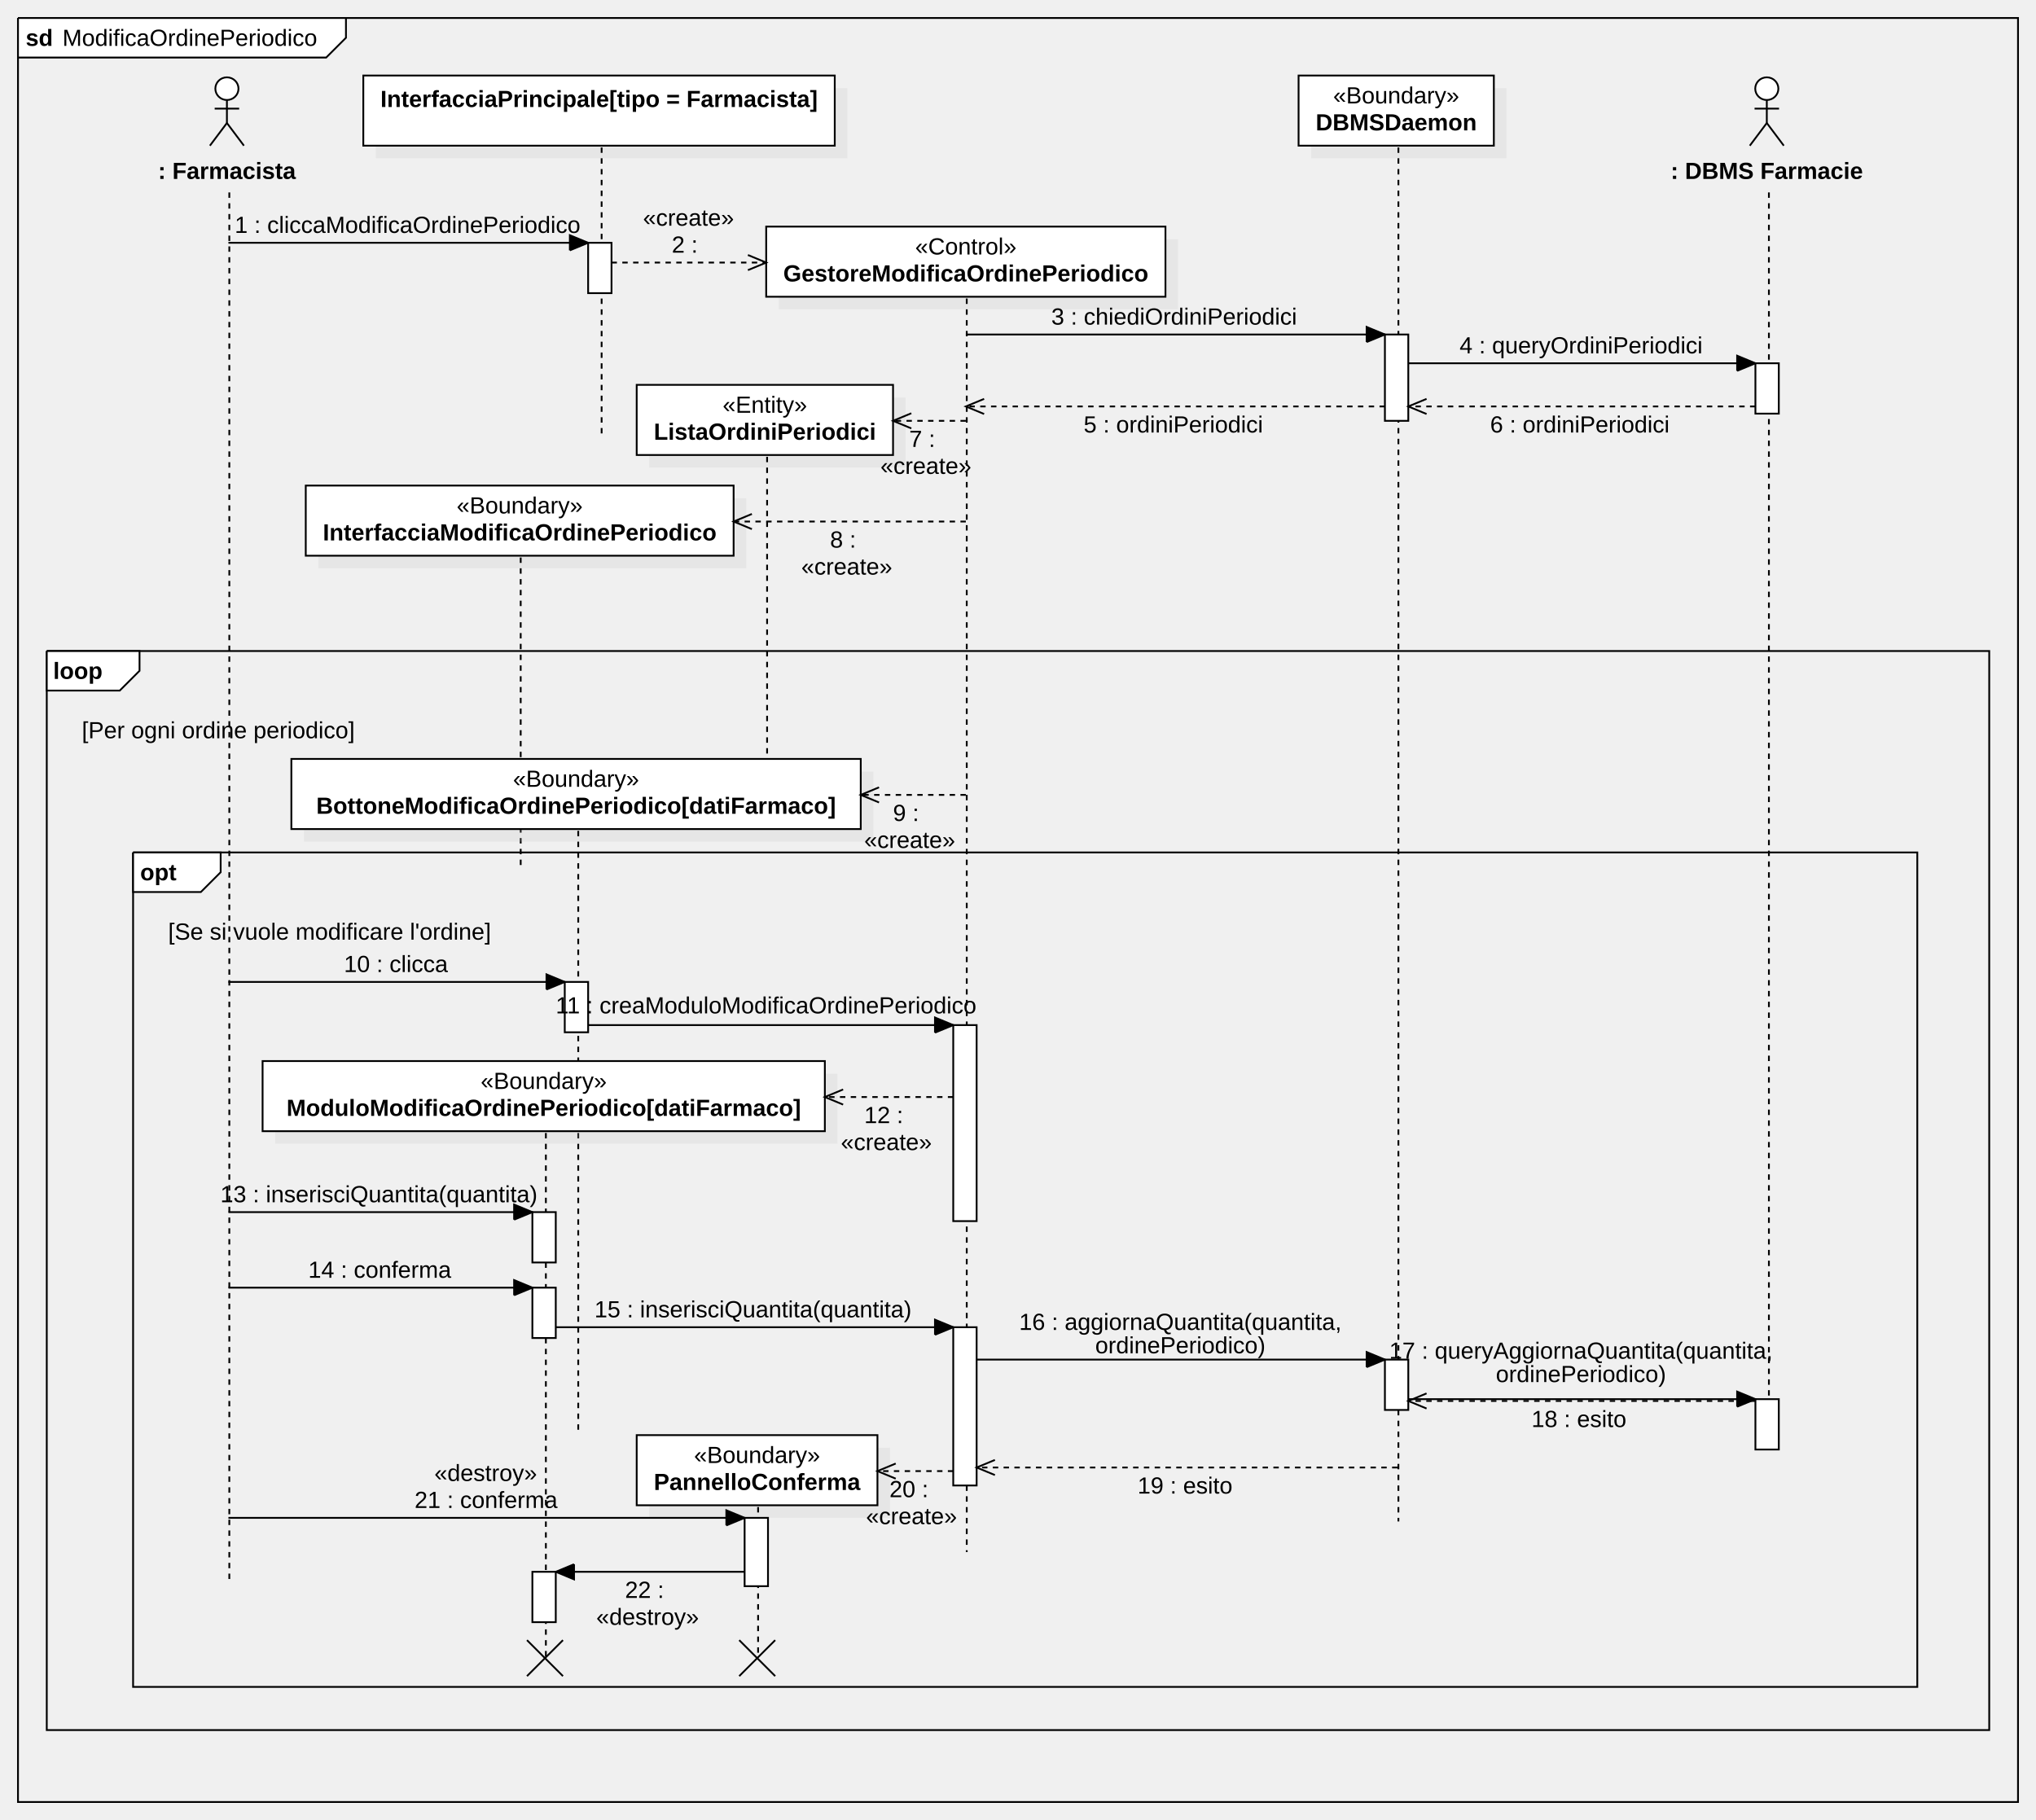
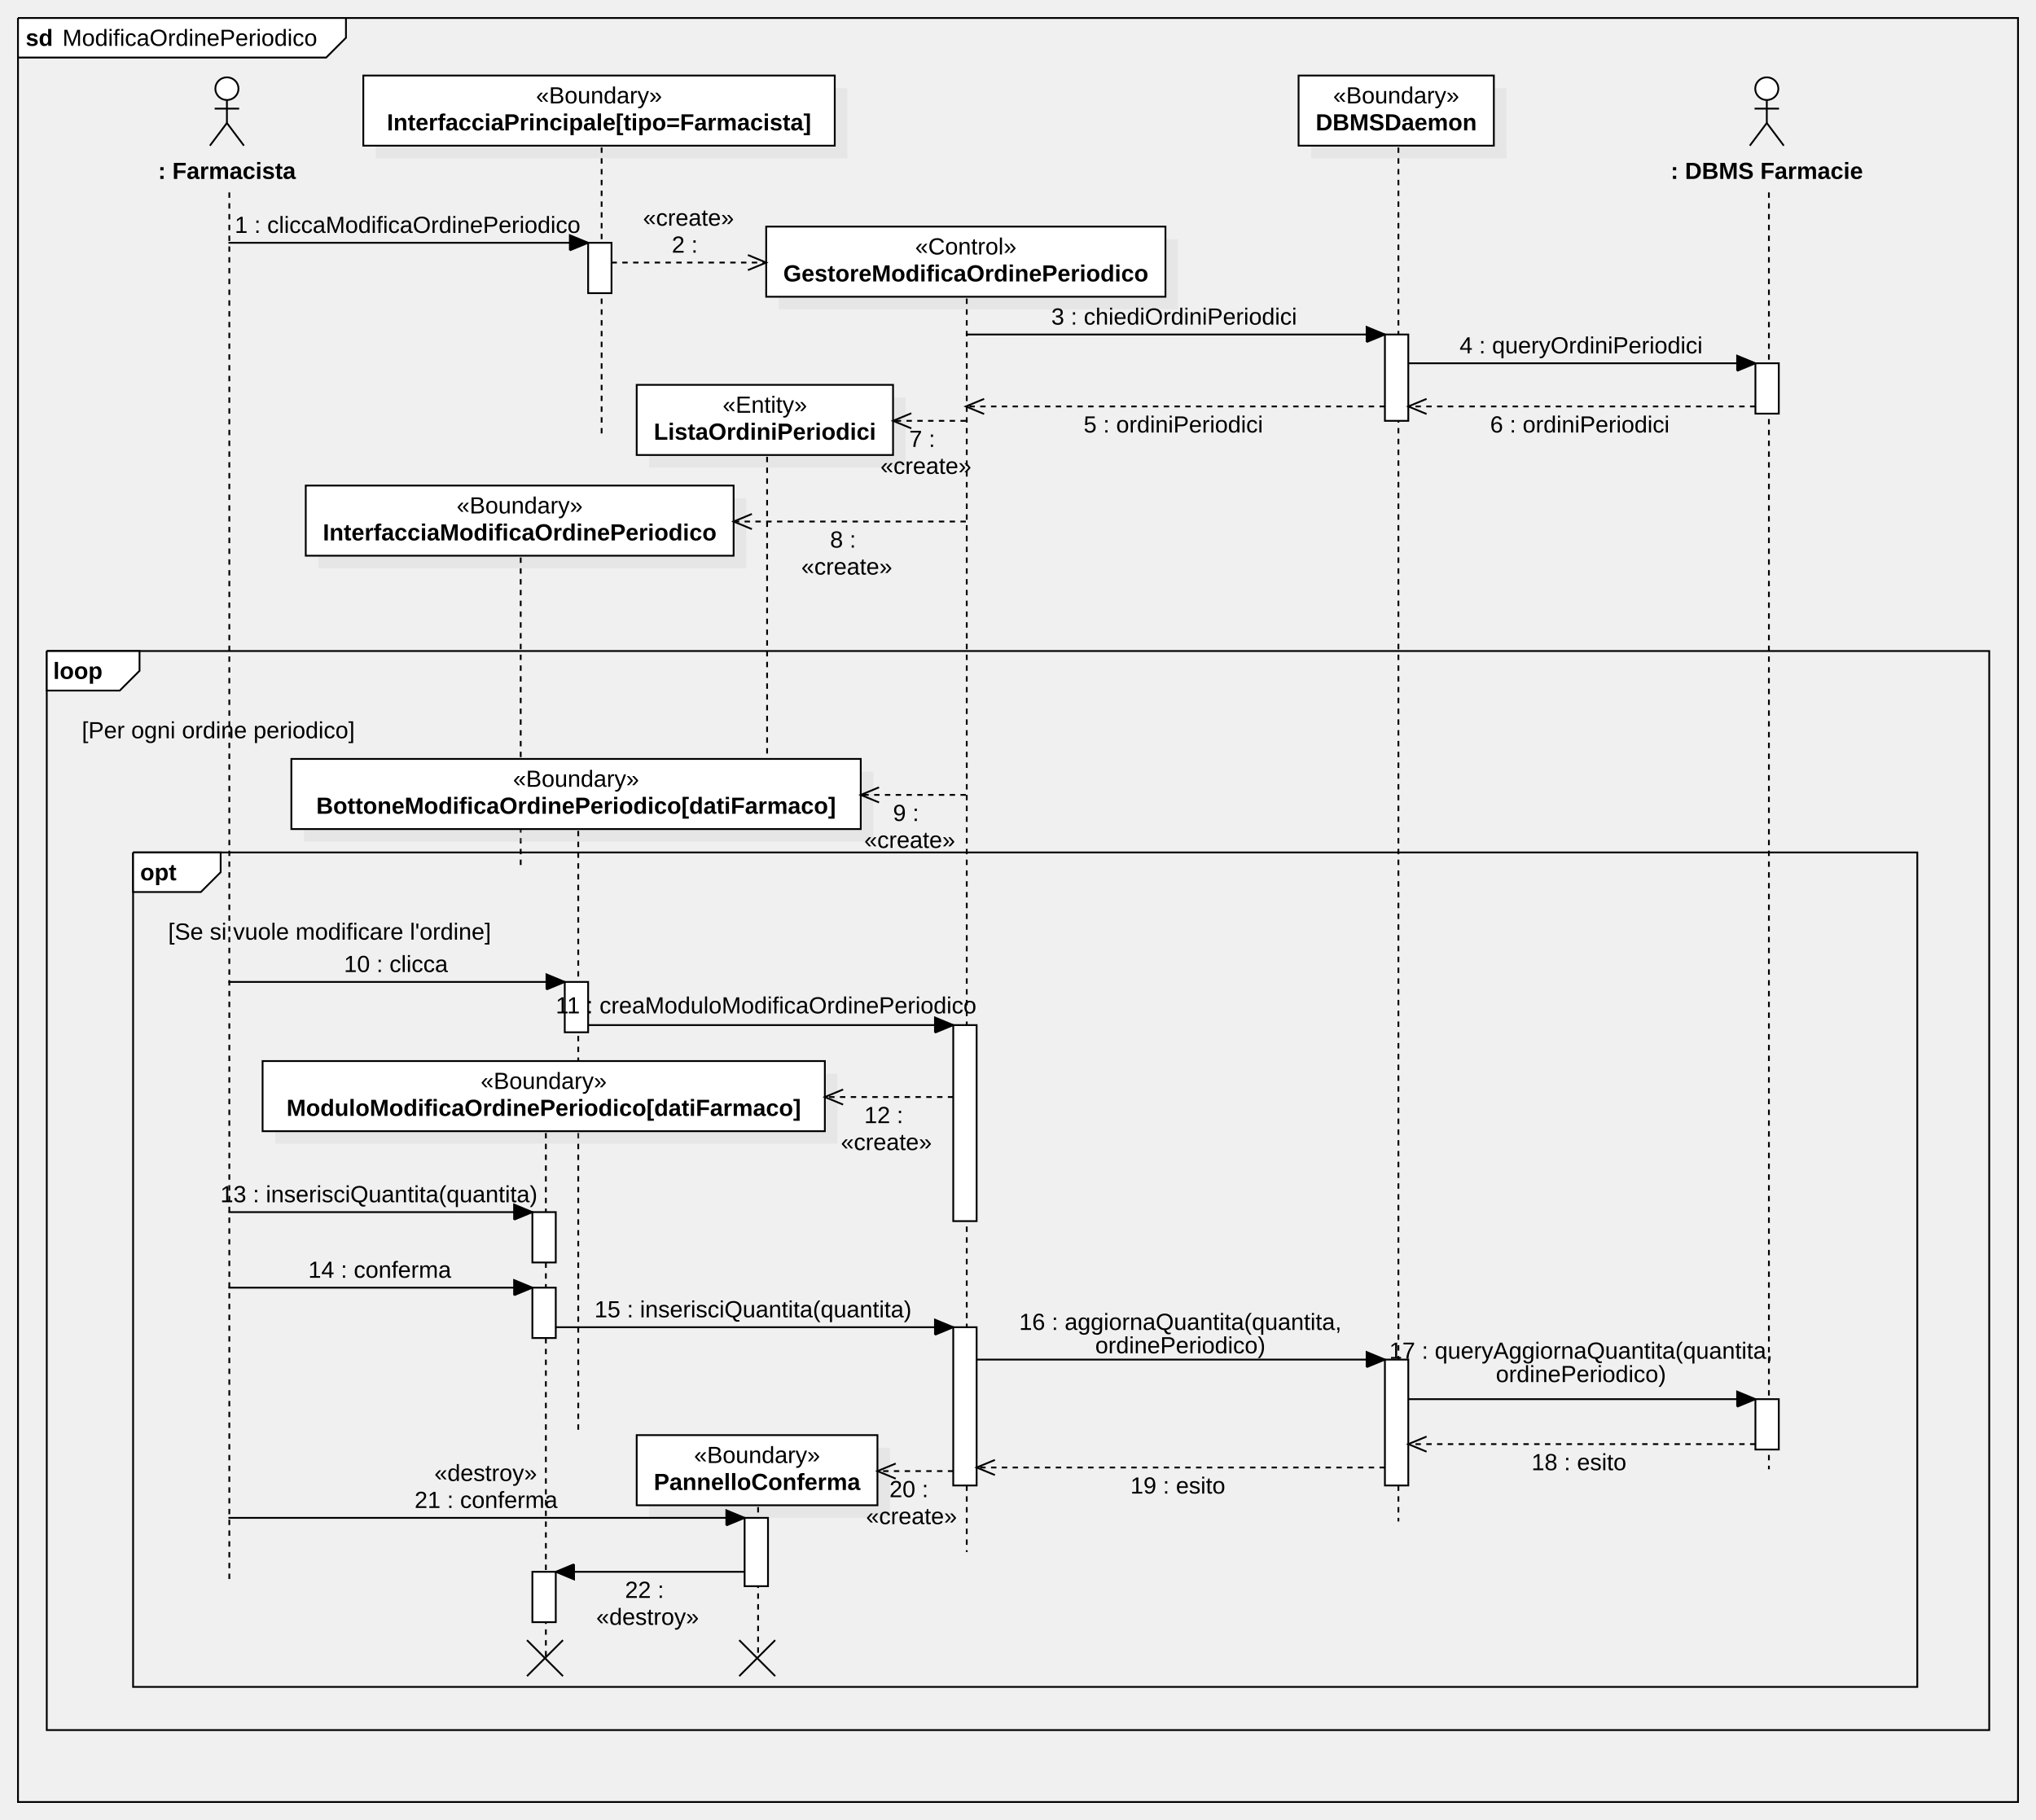
<svg xmlns="http://www.w3.org/2000/svg" height="1012" version="1.1" width="1132">
  <defs />
  <g>
    <g transform="translate(-14,2) scale(1,1)">
      <path d="M 24 8 L 1136 8 L 1136 1000 L 24 1000 L 24 8" fill="none" stroke="#000000" stroke-miterlimit="10" />
    </g>
    <g transform="translate(-14,2) scale(1,1)">
      <path d="M 24 8 L 24 30 L 195.353 30 L 206.353 19 L 206.353 8 L 24 8" fill="#ffffff" stroke="none" />
    </g>
    <g transform="translate(-14,2) scale(1,1)">
      <path d="M 24 8 L 24 30 L 195.353 30 L 206.353 19 L 206.353 8 L 24 8 L 24 8" fill="none" stroke="#000000" stroke-miterlimit="10" />
    </g>
    <g transform="translate(-14,2) scale(1,1)">
      <g>
        <path fill="none" stroke="none" />
        <text fill="#000000" font-family="Arial" font-size="13px" font-style="normal" font-weight="normal" stroke="none" text-decoration="none" x="48.73" y="23.5">ModificaOrdinePeriodico</text>
      </g>
    </g>
    <g transform="translate(-14,2) scale(1,1)">
      <g>
        <path fill="none" stroke="none" />
        <text fill="#000000" font-family="Arial" font-size="13px" font-style="normal" font-weight="bold" stroke="none" text-decoration="none" x="28.28" y="23.5">sd</text>
      </g>
    </g>
    <g transform="translate(-14,2) scale(1,1)">
      <path d="M 133.734 47.3 C 133.734 43.821 136.613 41 140.164 41 C 143.714 41 146.593 43.821 146.593 47.3 C 146.593 50.779 143.714 53.6 140.164 53.6 C 136.613 53.6 133.734 50.779 133.734 47.3 Z" fill="#ffffff" stroke="none" />
    </g>
    <g transform="translate(-14,2) scale(1,1)">
      <path d="M 133.734 47.3 C 133.734 43.821 136.613 41 140.164 41 C 143.714 41 146.593 43.821 146.593 47.3 C 146.593 50.779 143.714 53.6 140.164 53.6 C 136.613 53.6 133.734 50.779 133.734 47.3 Z" fill="none" stroke="#000000" stroke-miterlimit="10" />
    </g>
    <g transform="translate(-14,2) scale(1,1)">
      <path d="M 140.164 53.6 L 140.164 66.4" fill="none" stroke="#000000" stroke-miterlimit="10" />
    </g>
    <g transform="translate(-14,2) scale(1,1)">
      <path d="M 133.356 58.4 L 146.971 58.4" fill="none" stroke="#000000" stroke-miterlimit="10" />
    </g>
    <g transform="translate(-14,2) scale(1,1)">
      <path d="M 140.164 66.4 L 130.709 79" fill="none" stroke="#000000" stroke-miterlimit="10" />
    </g>
    <g transform="translate(-14,2) scale(1,1)">
      <path d="M 140.164 66.4 L 149.618 79" fill="none" stroke="#000000" stroke-miterlimit="10" />
    </g>
    <g transform="translate(-14,2) scale(1,1)">
      <g>
        <path fill="none" stroke="none" />
        <text fill="#000000" font-family="Arial" font-size="13px" font-style="normal" font-weight="bold" stroke="none" text-decoration="none" x="101.868" y="97.5">: Farmacista</text>
      </g>
    </g>
    <g transform="translate(-14,2) scale(1,1)">
      <path d="M 141.5 105 L 141.5 878" fill="none" stroke="#000000" stroke-dasharray="3" stroke-miterlimit="10" />
    </g>
    <g transform="translate(-14,2) scale(1,1)">
      <path d="M 989.899 47.3 C 989.899 43.821 992.777 41 996.328 41 C 999.879 41 1002.757 43.821 1002.757 47.3 C 1002.757 50.779 999.879 53.6 996.328 53.6 C 992.777 53.6 989.899 50.779 989.899 47.3 Z" fill="#ffffff" stroke="none" />
    </g>
    <g transform="translate(-14,2) scale(1,1)">
      <path d="M 989.899 47.3 C 989.899 43.821 992.777 41 996.328 41 C 999.879 41 1002.757 43.821 1002.757 47.3 C 1002.757 50.779 999.879 53.6 996.328 53.6 C 992.777 53.6 989.899 50.779 989.899 47.3 Z" fill="none" stroke="#000000" stroke-miterlimit="10" />
    </g>
    <g transform="translate(-14,2) scale(1,1)">
      <path d="M 996.328 53.6 L 996.328 66.4" fill="none" stroke="#000000" stroke-miterlimit="10" />
    </g>
    <g transform="translate(-14,2) scale(1,1)">
      <path d="M 989.521 58.4 L 1003.135 58.4" fill="none" stroke="#000000" stroke-miterlimit="10" />
    </g>
    <g transform="translate(-14,2) scale(1,1)">
      <path d="M 996.328 66.4 L 986.874 79" fill="none" stroke="#000000" stroke-miterlimit="10" />
    </g>
    <g transform="translate(-14,2) scale(1,1)">
      <path d="M 996.328 66.4 L 1005.783 79" fill="none" stroke="#000000" stroke-miterlimit="10" />
    </g>
    <g transform="translate(-14,2) scale(1,1)">
      <g>
        <path fill="none" stroke="none" />
        <text fill="#000000" font-family="Arial" font-size="13px" font-style="normal" font-weight="bold" stroke="none" text-decoration="none" x="942.868" y="97.5">: DBMS Farmacie</text>
      </g>
    </g>
    <g transform="translate(-14,2) scale(1,1)">
-       <path d="M 997.5 105 L 997.5 802" fill="none" stroke="#000000" stroke-dasharray="3" stroke-miterlimit="10" />
+       <path d="M 997.5 105 L 997.5 815" fill="none" stroke="#000000" stroke-dasharray="3" stroke-miterlimit="10" />
    </g>
    <g transform="translate(-14,2) scale(1,1)">
      <rect fill="#C0C0C0" height="39" opacity="0.2" stroke="none" width="108.565" x="743" y="47" />
    </g>
    <g transform="translate(-14,2) scale(1,1)">
      <rect fill="#ffffff" height="39" stroke="none" width="108.565" x="736" y="40" />
    </g>
    <g transform="translate(-14,2) scale(1,1)">
      <path d="M 736 40 L 844.565 40 L 844.565 79 L 736 79 L 736 40 Z Z" fill="none" stroke="#000000" stroke-miterlimit="10" />
    </g>
    <g transform="translate(-14,2) scale(1,1)">
      <g>
        <path fill="none" stroke="none" />
        <text fill="#000000" font-family="Arial" font-size="13px" font-style="normal" font-weight="normal" stroke="none" text-decoration="none" x="755.228" y="55.5">«Boundary»</text>
      </g>
    </g>
    <g transform="translate(-14,2) scale(1,1)">
      <g>
        <path fill="none" stroke="none" />
        <text fill="#000000" font-family="Arial" font-size="13px" font-style="normal" font-weight="bold" stroke="none" text-decoration="none" x="745.5" y="70.5">DBMSDaemon</text>
      </g>
    </g>
    <g transform="translate(-14,2) scale(1,1)">
      <path d="M 791.5 80 L 791.5 844" fill="none" stroke="#000000" stroke-dasharray="3" stroke-miterlimit="10" />
    </g>
    <g transform="translate(-14,2) scale(1,1)">
      <rect fill="#C0C0C0" height="39" opacity="0.2" stroke="none" width="262.115" x="223" y="47" />
    </g>
    <g transform="translate(-14,2) scale(1,1)">
      <rect fill="#ffffff" height="39" stroke="none" width="262.115" x="216" y="40" />
    </g>
    <g transform="translate(-14,2) scale(1,1)">
      <path d="M 216 40 L 478.115 40 L 478.115 79 L 216 79 L 216 40 Z Z" fill="none" stroke="#000000" stroke-miterlimit="10" />
    </g>
    <g transform="translate(-14,2) scale(1,1)">
      <g>
        <path fill="none" stroke="none" />
-         <text fill="#000000" font-family="Arial" font-size="13px" font-style="normal" font-weight="bold" stroke="none" text-decoration="none" x="225.5" y="57.5">InterfacciaPrincipale[tipo = Farmacista]</text>
+         <text fill="#000000" font-family="Arial" font-size="13px" font-style="normal" font-weight="normal" stroke="none" text-decoration="none" x="312.003" y="55.5">«Boundary»</text>
+       </g>
+     </g>
+     <g transform="translate(-14,2) scale(1,1)">
+       <g>
+         <path fill="none" stroke="none" />
+         <text fill="#000000" font-family="Arial" font-size="13px" font-style="normal" font-weight="bold" stroke="none" text-decoration="none" x="229.112" y="70.5">InterfacciaPrincipale[tipo=Farmacista]</text>
      </g>
    </g>
    <g transform="translate(-14,2) scale(1,1)">
      <path d="M 348.5 80 L 348.5 239" fill="none" stroke="#000000" stroke-dasharray="3" stroke-miterlimit="10" />
    </g>
    <g transform="translate(-14,2) scale(1,1)">
      <rect fill="#C0C0C0" height="39" opacity="0.2" stroke="none" width="221.985" x="447" y="131" />
    </g>
    <g transform="translate(-14,2) scale(1,1)">
      <rect fill="#ffffff" height="39" stroke="none" width="221.985" x="440" y="124" />
    </g>
    <g transform="translate(-14,2) scale(1,1)">
      <path d="M 440 124 L 661.985 124 L 661.985 163 L 440 163 L 440 124 Z Z" fill="none" stroke="#000000" stroke-miterlimit="10" />
    </g>
    <g transform="translate(-14,2) scale(1,1)">
      <g>
        <path fill="none" stroke="none" />
        <text fill="#000000" font-family="Arial" font-size="13px" font-style="normal" font-weight="normal" stroke="none" text-decoration="none" x="522.809" y="139.5">«Control»</text>
      </g>
    </g>
    <g transform="translate(-14,2) scale(1,1)">
      <g>
        <path fill="none" stroke="none" />
        <text fill="#000000" font-family="Arial" font-size="13px" font-style="normal" font-weight="bold" stroke="none" text-decoration="none" x="449.5" y="154.5">GestoreModificaOrdinePeriodico</text>
      </g>
    </g>
    <g transform="translate(-14,2) scale(1,1)">
      <path d="M 551.5 164 L 551.5 861" fill="none" stroke="#000000" stroke-dasharray="3" stroke-miterlimit="10" />
    </g>
    <g transform="translate(-14,2) scale(1,1)">
      <rect fill="#C0C0C0" height="39" opacity="0.2" stroke="none" width="142.525" x="375" y="219" />
    </g>
    <g transform="translate(-14,2) scale(1,1)">
      <rect fill="#ffffff" height="39" stroke="none" width="142.525" x="368" y="212" />
    </g>
    <g transform="translate(-14,2) scale(1,1)">
      <path d="M 368 212 L 510.525 212 L 510.525 251 L 368 251 L 368 212 Z Z" fill="none" stroke="#000000" stroke-miterlimit="10" />
    </g>
    <g transform="translate(-14,2) scale(1,1)">
      <g>
        <path fill="none" stroke="none" />
        <text fill="#000000" font-family="Arial" font-size="13px" font-style="normal" font-weight="normal" stroke="none" text-decoration="none" x="415.776" y="227.5">«Entity»</text>
      </g>
    </g>
    <g transform="translate(-14,2) scale(1,1)">
      <g>
        <path fill="none" stroke="none" />
        <text fill="#000000" font-family="Arial" font-size="13px" font-style="normal" font-weight="bold" stroke="none" text-decoration="none" x="377.5" y="242.5">ListaOrdiniPeriodici</text>
      </g>
    </g>
    <g transform="translate(-14,2) scale(1,1)">
      <path d="M 440.5 252 L 440.5 443" fill="none" stroke="#000000" stroke-dasharray="3" stroke-miterlimit="10" />
    </g>
    <g transform="translate(-14,2) scale(1,1)">
      <rect fill="#C0C0C0" height="39" opacity="0.2" stroke="none" width="237.886" x="191" y="275" />
    </g>
    <g transform="translate(-14,2) scale(1,1)">
      <rect fill="#ffffff" height="39" stroke="none" width="237.886" x="184" y="268" />
    </g>
    <g transform="translate(-14,2) scale(1,1)">
      <path d="M 184 268 L 421.886 268 L 421.886 307 L 184 307 L 184 268 Z Z" fill="none" stroke="#000000" stroke-miterlimit="10" />
    </g>
    <g transform="translate(-14,2) scale(1,1)">
      <g>
        <path fill="none" stroke="none" />
        <text fill="#000000" font-family="Arial" font-size="13px" font-style="normal" font-weight="normal" stroke="none" text-decoration="none" x="267.888" y="283.5">«Boundary»</text>
      </g>
    </g>
    <g transform="translate(-14,2) scale(1,1)">
      <g>
        <path fill="none" stroke="none" />
        <text fill="#000000" font-family="Arial" font-size="13px" font-style="normal" font-weight="bold" stroke="none" text-decoration="none" x="193.5" y="298.5">InterfacciaModificaOrdinePeriodico</text>
      </g>
    </g>
    <g transform="translate(-14,2) scale(1,1)">
      <path d="M 303.5 308 L 303.5 479" fill="none" stroke="#000000" stroke-dasharray="3" stroke-miterlimit="10" />
    </g>
    <g transform="translate(-14,2) scale(1,1)">
      <rect fill="#C0C0C0" height="39" opacity="0.2" stroke="none" width="316.572" x="183" y="427" />
    </g>
    <g transform="translate(-14,2) scale(1,1)">
      <rect fill="#ffffff" height="39" stroke="none" width="316.572" x="176" y="420" />
    </g>
    <g transform="translate(-14,2) scale(1,1)">
      <path d="M 176 420 L 492.572 420 L 492.572 459 L 176 459 L 176 420 Z Z" fill="none" stroke="#000000" stroke-miterlimit="10" />
    </g>
    <g transform="translate(-14,2) scale(1,1)">
      <g>
        <path fill="none" stroke="none" />
        <text fill="#000000" font-family="Arial" font-size="13px" font-style="normal" font-weight="normal" stroke="none" text-decoration="none" x="299.231" y="435.5">«Boundary»</text>
      </g>
    </g>
    <g transform="translate(-14,2) scale(1,1)">
      <g>
        <path fill="none" stroke="none" />
        <text fill="#000000" font-family="Arial" font-size="13px" font-style="normal" font-weight="bold" stroke="none" text-decoration="none" x="189.829" y="450.5">BottoneModificaOrdinePeriodico[datiFarmaco]</text>
      </g>
    </g>
    <g transform="translate(-14,2) scale(1,1)">
      <path d="M 335.5 460 L 335.5 795" fill="none" stroke="#000000" stroke-dasharray="3" stroke-miterlimit="10" />
    </g>
    <g transform="translate(-14,2) scale(1,1)">
      <rect fill="#C0C0C0" height="39" opacity="0.2" stroke="none" width="312.611" x="167" y="595" />
    </g>
    <g transform="translate(-14,2) scale(1,1)">
      <rect fill="#ffffff" height="39" stroke="none" width="312.611" x="160" y="588" />
    </g>
    <g transform="translate(-14,2) scale(1,1)">
      <path d="M 160 588 L 472.611 588 L 472.611 627 L 160 627 L 160 588 Z Z" fill="none" stroke="#000000" stroke-miterlimit="10" />
    </g>
    <g transform="translate(-14,2) scale(1,1)">
      <g>
        <path fill="none" stroke="none" />
        <text fill="#000000" font-family="Arial" font-size="13px" font-style="normal" font-weight="normal" stroke="none" text-decoration="none" x="281.25" y="603.5">«Boundary»</text>
      </g>
    </g>
    <g transform="translate(-14,2) scale(1,1)">
      <g>
        <path fill="none" stroke="none" />
        <text fill="#000000" font-family="Arial" font-size="13px" font-style="normal" font-weight="bold" stroke="none" text-decoration="none" x="173.296" y="618.5">ModuloModificaOrdinePeriodico[datiFarmaco]</text>
      </g>
    </g>
    <g transform="translate(-14,2) scale(1,1)">
      <path d="M 317.5 628 L 317.5 920" fill="none" stroke="#000000" stroke-dasharray="3" stroke-miterlimit="10" />
    </g>
    <g transform="translate(-14,2) scale(1,1)">
      <rect fill="#C0C0C0" height="39" opacity="0.2" stroke="none" width="133.854" x="375" y="803" />
    </g>
    <g transform="translate(-14,2) scale(1,1)">
      <rect fill="#ffffff" height="39" stroke="none" width="133.854" x="368" y="796" />
    </g>
    <g transform="translate(-14,2) scale(1,1)">
      <path d="M 368 796 L 501.854 796 L 501.854 835 L 368 835 L 368 796 Z Z" fill="none" stroke="#000000" stroke-miterlimit="10" />
    </g>
    <g transform="translate(-14,2) scale(1,1)">
      <g>
        <path fill="none" stroke="none" />
        <text fill="#000000" font-family="Arial" font-size="13px" font-style="normal" font-weight="normal" stroke="none" text-decoration="none" x="399.872" y="811.5">«Boundary»</text>
      </g>
    </g>
    <g transform="translate(-14,2) scale(1,1)">
      <g>
        <path fill="none" stroke="none" />
        <text fill="#000000" font-family="Arial" font-size="13px" font-style="normal" font-weight="bold" stroke="none" text-decoration="none" x="377.5" y="826.5">PannelloConferma</text>
      </g>
    </g>
    <g transform="translate(-14,2) scale(1,1)">
      <path d="M 435.5 836 L 435.5 920" fill="none" stroke="#000000" stroke-dasharray="3" stroke-miterlimit="10" />
    </g>
    <g transform="translate(-14,2) scale(1,1)">
      <path d="M 141 133 L 341 133" fill="none" stroke="#000000" stroke-miterlimit="10" />
    </g>
    <g transform="translate(-14,2) scale(1,1)">
      <path d="M 330.837 137.21 L 341 133 L 330.837 128.79" fill="#000000" stroke="none" />
    </g>
    <g transform="translate(-14,2) scale(1,1)">
      <path d="M 330.837 137.21 L 341 133 L 330.837 128.79 L 330.837 137.21" fill="none" stroke="#000000" stroke-miterlimit="10" />
    </g>
    <g transform="translate(-14,2) scale(1,1)">
      <g>
        <path fill="none" stroke="none" />
        <text fill="#000000" font-family="Arial" font-size="13px" font-style="normal" font-weight="normal" stroke="none" text-decoration="none" x="144.5" y="127.5">1 : cliccaModificaOrdinePeriodico</text>
      </g>
    </g>
    <g transform="translate(-14,2) scale(1,1)">
      <rect fill="#ffffff" height="28" stroke="none" width="13" x="341" y="133" />
    </g>
    <g transform="translate(-14,2) scale(1,1)">
      <path d="M 341 133 L 354 133 L 354 161 L 341 161 L 341 133 Z Z" fill="none" stroke="#000000" stroke-miterlimit="10" />
    </g>
    <g transform="translate(-14,2) scale(1,1)">
      <path d="M 354 144 L 440 144" fill="none" stroke="#000000" stroke-dasharray="3" stroke-miterlimit="10" />
    </g>
    <g transform="translate(-14,2) scale(1,1)">
      <path d="M 429.837 148.21 L 440 144 L 429.837 139.79" fill="none" stroke="#000000" stroke-miterlimit="10" />
    </g>
    <g transform="translate(-14,2) scale(1,1)">
      <g>
        <path fill="none" stroke="none" />
        <text fill="#000000" font-family="Arial" font-size="13px" font-style="normal" font-weight="normal" stroke="none" text-decoration="none" x="387.5" y="138.5">2 : </text>
      </g>
    </g>
    <g transform="translate(-14,2) scale(1,1)">
      <g>
        <path fill="none" stroke="none" />
        <text fill="#000000" font-family="Arial" font-size="13px" font-style="normal" font-weight="normal" stroke="none" text-decoration="none" x="371.5" y="123.5">«create»</text>
      </g>
    </g>
    <g transform="translate(-14,2) scale(1,1)">
      <path d="M 551 184 L 784 184" fill="none" stroke="#000000" stroke-miterlimit="10" />
    </g>
    <g transform="translate(-14,2) scale(1,1)">
      <path d="M 773.837 188.21 L 784 184 L 773.837 179.79" fill="#000000" stroke="none" />
    </g>
    <g transform="translate(-14,2) scale(1,1)">
      <path d="M 773.837 188.21 L 784 184 L 773.837 179.79 L 773.837 188.21" fill="none" stroke="#000000" stroke-miterlimit="10" />
    </g>
    <g transform="translate(-14,2) scale(1,1)">
      <g>
        <path fill="none" stroke="none" />
        <text fill="#000000" font-family="Arial" font-size="13px" font-style="normal" font-weight="normal" stroke="none" text-decoration="none" x="598.5" y="178.5">3 : chiediOrdiniPeriodici</text>
      </g>
    </g>
    <g transform="translate(-14,2) scale(1,1)">
      <rect fill="#ffffff" height="48" stroke="none" width="13" x="784" y="184" />
    </g>
    <g transform="translate(-14,2) scale(1,1)">
      <path d="M 784 184 L 797 184 L 797 232 L 784 232 L 784 184 Z Z" fill="none" stroke="#000000" stroke-miterlimit="10" />
    </g>
    <g transform="translate(-14,2) scale(1,1)">
      <path d="M 797 200 L 990 200" fill="none" stroke="#000000" stroke-miterlimit="10" />
    </g>
    <g transform="translate(-14,2) scale(1,1)">
      <path d="M 979.837 204.21 L 990 200 L 979.837 195.79" fill="#000000" stroke="none" />
    </g>
    <g transform="translate(-14,2) scale(1,1)">
      <path d="M 979.837 204.21 L 990 200 L 979.837 195.79 L 979.837 204.21" fill="none" stroke="#000000" stroke-miterlimit="10" />
    </g>
    <g transform="translate(-14,2) scale(1,1)">
      <g>
        <path fill="none" stroke="none" />
        <text fill="#000000" font-family="Arial" font-size="13px" font-style="normal" font-weight="normal" stroke="none" text-decoration="none" x="825.5" y="194.5">4 : queryOrdiniPeriodici</text>
      </g>
    </g>
    <g transform="translate(-14,2) scale(1,1)">
      <rect fill="#ffffff" height="28" stroke="none" width="13" x="990" y="200" />
    </g>
    <g transform="translate(-14,2) scale(1,1)">
      <path d="M 990 200 L 1003 200 L 1003 228 L 990 228 L 990 200 Z Z" fill="none" stroke="#000000" stroke-miterlimit="10" />
    </g>
    <g transform="translate(-14,2) scale(1,1)">
      <path d="M 784 224 L 551 224" fill="none" stroke="#000000" stroke-dasharray="3" stroke-miterlimit="10" />
    </g>
    <g transform="translate(-14,2) scale(1,1)">
      <path d="M 561.163 219.79 L 551 224 L 561.163 228.21" fill="none" stroke="#000000" stroke-miterlimit="10" />
    </g>
    <g transform="translate(-14,2) scale(1,1)">
      <g>
        <path fill="none" stroke="none" />
        <text fill="#000000" font-family="Arial" font-size="13px" font-style="normal" font-weight="normal" stroke="none" text-decoration="none" x="616.5" y="238.5">5 : ordiniPeriodici</text>
      </g>
    </g>
    <g transform="translate(-14,2) scale(1,1)">
      <path d="M 990 224 L 797 224" fill="none" stroke="#000000" stroke-dasharray="3" stroke-miterlimit="10" />
    </g>
    <g transform="translate(-14,2) scale(1,1)">
      <path d="M 807.163 219.79 L 797 224 L 807.163 228.21" fill="none" stroke="#000000" stroke-miterlimit="10" />
    </g>
    <g transform="translate(-14,2) scale(1,1)">
      <g>
        <path fill="none" stroke="none" />
        <text fill="#000000" font-family="Arial" font-size="13px" font-style="normal" font-weight="normal" stroke="none" text-decoration="none" x="842.5" y="238.5">6 : ordiniPeriodici</text>
      </g>
    </g>
    <g transform="translate(-14,2) scale(1,1)">
      <path d="M 551 232 L 510.525 232" fill="none" stroke="#000000" stroke-dasharray="3" stroke-miterlimit="10" />
    </g>
    <g transform="translate(-14,2) scale(1,1)">
      <path d="M 520.688 227.79 L 510.525 232 L 520.688 236.21" fill="none" stroke="#000000" stroke-miterlimit="10" />
    </g>
    <g transform="translate(-14,2) scale(1,1)">
      <g>
        <path fill="none" stroke="none" />
        <text fill="#000000" font-family="Arial" font-size="13px" font-style="normal" font-weight="normal" stroke="none" text-decoration="none" x="519.5" y="246.5">7 : </text>
      </g>
    </g>
    <g transform="translate(-14,2) scale(1,1)">
      <g>
        <path fill="none" stroke="none" />
        <text fill="#000000" font-family="Arial" font-size="13px" font-style="normal" font-weight="normal" stroke="none" text-decoration="none" x="503.5" y="261.5">«create»</text>
      </g>
    </g>
    <g transform="translate(-14,2) scale(1,1)">
      <path d="M 551 288 L 421.886 288" fill="none" stroke="#000000" stroke-dasharray="3" stroke-miterlimit="10" />
    </g>
    <g transform="translate(-14,2) scale(1,1)">
      <path d="M 432.049 283.79 L 421.886 288 L 432.049 292.21" fill="none" stroke="#000000" stroke-miterlimit="10" />
    </g>
    <g transform="translate(-14,2) scale(1,1)">
      <g>
        <path fill="none" stroke="none" />
        <text fill="#000000" font-family="Arial" font-size="13px" font-style="normal" font-weight="normal" stroke="none" text-decoration="none" x="475.5" y="302.5">8 : </text>
      </g>
    </g>
    <g transform="translate(-14,2) scale(1,1)">
      <g>
        <path fill="none" stroke="none" />
        <text fill="#000000" font-family="Arial" font-size="13px" font-style="normal" font-weight="normal" stroke="none" text-decoration="none" x="459.5" y="317.5">«create»</text>
      </g>
    </g>
    <g transform="translate(-14,2) scale(1,1)">
      <path d="M 551 440 L 492.572 440" fill="none" stroke="#000000" stroke-dasharray="3" stroke-miterlimit="10" />
    </g>
    <g transform="translate(-14,2) scale(1,1)">
      <path d="M 502.734 435.79 L 492.572 440 L 502.734 444.21" fill="none" stroke="#000000" stroke-miterlimit="10" />
    </g>
    <g transform="translate(-14,2) scale(1,1)">
      <g>
        <path fill="none" stroke="none" />
        <text fill="#000000" font-family="Arial" font-size="13px" font-style="normal" font-weight="normal" stroke="none" text-decoration="none" x="510.5" y="454.5">9 : </text>
      </g>
    </g>
    <g transform="translate(-14,2) scale(1,1)">
      <g>
        <path fill="none" stroke="none" />
        <text fill="#000000" font-family="Arial" font-size="13px" font-style="normal" font-weight="normal" stroke="none" text-decoration="none" x="494.5" y="469.5">«create»</text>
      </g>
    </g>
    <g transform="translate(-14,2) scale(1,1)">
      <path d="M 141 544 L 328 544" fill="none" stroke="#000000" stroke-miterlimit="10" />
    </g>
    <g transform="translate(-14,2) scale(1,1)">
      <path d="M 317.837 548.21 L 328 544 L 317.837 539.79" fill="#000000" stroke="none" />
    </g>
    <g transform="translate(-14,2) scale(1,1)">
      <path d="M 317.837 548.21 L 328 544 L 317.837 539.79 L 317.837 548.21" fill="none" stroke="#000000" stroke-miterlimit="10" />
    </g>
    <g transform="translate(-14,2) scale(1,1)">
      <g>
        <path fill="none" stroke="none" />
        <text fill="#000000" font-family="Arial" font-size="13px" font-style="normal" font-weight="normal" stroke="none" text-decoration="none" x="205.236" y="538.5">10 : clicca</text>
      </g>
    </g>
    <g transform="translate(-14,2) scale(1,1)">
      <rect fill="#ffffff" height="28" stroke="none" width="13" x="328" y="544" />
    </g>
    <g transform="translate(-14,2) scale(1,1)">
      <path d="M 328 544 L 341 544 L 341 572 L 328 572 L 328 544 Z Z" fill="none" stroke="#000000" stroke-miterlimit="10" />
    </g>
    <g transform="translate(-14,2) scale(1,1)">
      <path d="M 341 568 L 544 568" fill="none" stroke="#000000" stroke-miterlimit="10" />
    </g>
    <g transform="translate(-14,2) scale(1,1)">
      <path d="M 533.837 572.21 L 544 568 L 533.837 563.79" fill="#000000" stroke="none" />
    </g>
    <g transform="translate(-14,2) scale(1,1)">
      <path d="M 533.837 572.21 L 544 568 L 533.837 563.79 L 533.837 572.21" fill="none" stroke="#000000" stroke-miterlimit="10" />
    </g>
    <g transform="translate(-14,2) scale(1,1)">
      <g>
        <path fill="none" stroke="none" />
        <text fill="#000000" font-family="Arial" font-size="13px" font-style="normal" font-weight="normal" stroke="none" text-decoration="none" x="322.982" y="561.5">11 : creaModuloModificaOrdinePeriodico</text>
      </g>
    </g>
    <g transform="translate(-14,2) scale(1,1)">
      <rect fill="#ffffff" height="109" stroke="none" width="13" x="544" y="568" />
    </g>
    <g transform="translate(-14,2) scale(1,1)">
      <path d="M 544 568 L 557 568 L 557 677 L 544 677 L 544 568 Z Z" fill="none" stroke="#000000" stroke-miterlimit="10" />
    </g>
    <g transform="translate(-14,2) scale(1,1)">
      <path d="M 544 608 L 472.611 608" fill="none" stroke="#000000" stroke-dasharray="3" stroke-miterlimit="10" />
    </g>
    <g transform="translate(-14,2) scale(1,1)">
      <path d="M 482.774 603.79 L 472.611 608 L 482.774 612.21" fill="none" stroke="#000000" stroke-miterlimit="10" />
    </g>
    <g transform="translate(-14,2) scale(1,1)">
      <g>
        <path fill="none" stroke="none" />
        <text fill="#000000" font-family="Arial" font-size="13px" font-style="normal" font-weight="normal" stroke="none" text-decoration="none" x="494.5" y="622.5">12 : </text>
      </g>
    </g>
    <g transform="translate(-14,2) scale(1,1)">
      <g>
        <path fill="none" stroke="none" />
        <text fill="#000000" font-family="Arial" font-size="13px" font-style="normal" font-weight="normal" stroke="none" text-decoration="none" x="481.5" y="637.5">«create»</text>
      </g>
    </g>
    <g transform="translate(-14,2) scale(1,1)">
      <path d="M 141 672 L 310 672" fill="none" stroke="#000000" stroke-miterlimit="10" />
    </g>
    <g transform="translate(-14,2) scale(1,1)">
      <path d="M 299.837 676.21 L 310 672 L 299.837 667.79" fill="#000000" stroke="none" />
    </g>
    <g transform="translate(-14,2) scale(1,1)">
      <path d="M 299.837 676.21 L 310 672 L 299.837 667.79 L 299.837 676.21" fill="none" stroke="#000000" stroke-miterlimit="10" />
    </g>
    <g transform="translate(-14,2) scale(1,1)">
      <g>
        <path fill="none" stroke="none" />
        <text fill="#000000" font-family="Arial" font-size="13px" font-style="normal" font-weight="normal" stroke="none" text-decoration="none" x="136.5" y="666.5">13 : inserisciQuantita(quantita)</text>
      </g>
    </g>
    <g transform="translate(-14,2) scale(1,1)">
      <rect fill="#ffffff" height="28" stroke="none" width="13" x="310" y="672" />
    </g>
    <g transform="translate(-14,2) scale(1,1)">
      <path d="M 310 672 L 323 672 L 323 700 L 310 700 L 310 672 Z Z" fill="none" stroke="#000000" stroke-miterlimit="10" />
    </g>
    <g transform="translate(-14,2) scale(1,1)">
      <path d="M 141 714 L 310 714" fill="none" stroke="#000000" stroke-miterlimit="10" />
    </g>
    <g transform="translate(-14,2) scale(1,1)">
      <path d="M 299.837 718.21 L 310 714 L 299.837 709.79" fill="#000000" stroke="none" />
    </g>
    <g transform="translate(-14,2) scale(1,1)">
      <path d="M 299.837 718.21 L 310 714 L 299.837 709.79 L 299.837 718.21" fill="none" stroke="#000000" stroke-miterlimit="10" />
    </g>
    <g transform="translate(-14,2) scale(1,1)">
      <g>
        <path fill="none" stroke="none" />
        <text fill="#000000" font-family="Arial" font-size="13px" font-style="normal" font-weight="normal" stroke="none" text-decoration="none" x="185.395" y="708.5">14 : conferma</text>
      </g>
    </g>
    <g transform="translate(-14,2) scale(1,1)">
      <rect fill="#ffffff" height="28" stroke="none" width="13" x="310" y="714" />
    </g>
    <g transform="translate(-14,2) scale(1,1)">
      <path d="M 310 714 L 323 714 L 323 742 L 310 742 L 310 714 Z Z" fill="none" stroke="#000000" stroke-miterlimit="10" />
    </g>
    <g transform="translate(-14,2) scale(1,1)">
      <path d="M 323 736 L 544 736" fill="none" stroke="#000000" stroke-miterlimit="10" />
    </g>
    <g transform="translate(-14,2) scale(1,1)">
      <path d="M 533.837 740.21 L 544 736 L 533.837 731.79" fill="#000000" stroke="none" />
    </g>
    <g transform="translate(-14,2) scale(1,1)">
      <path d="M 533.837 740.21 L 544 736 L 533.837 731.79 L 533.837 740.21" fill="none" stroke="#000000" stroke-miterlimit="10" />
    </g>
    <g transform="translate(-14,2) scale(1,1)">
      <g>
        <path fill="none" stroke="none" />
        <text fill="#000000" font-family="Arial" font-size="13px" font-style="normal" font-weight="normal" stroke="none" text-decoration="none" x="344.5" y="730.5">15 : inserisciQuantita(quantita)</text>
      </g>
    </g>
    <g transform="translate(-14,2) scale(1,1)">
      <rect fill="#ffffff" height="88" stroke="none" width="13" x="544" y="736" />
    </g>
    <g transform="translate(-14,2) scale(1,1)">
      <path d="M 544 736 L 557 736 L 557 824 L 544 824 L 544 736 Z Z" fill="none" stroke="#000000" stroke-miterlimit="10" />
    </g>
    <g transform="translate(-14,2) scale(1,1)">
      <path d="M 557 754 L 784 754" fill="none" stroke="#000000" stroke-miterlimit="10" />
    </g>
    <g transform="translate(-14,2) scale(1,1)">
      <path d="M 773.837 758.21 L 784 754 L 773.837 749.79" fill="#000000" stroke="none" />
    </g>
    <g transform="translate(-14,2) scale(1,1)">
      <path d="M 773.837 758.21 L 784 754 L 773.837 749.79 L 773.837 758.21" fill="none" stroke="#000000" stroke-miterlimit="10" />
    </g>
    <g transform="translate(-14,2) scale(1,1)">
      <g>
        <path fill="none" stroke="none" />
        <text fill="#000000" font-family="Arial" font-size="13px" font-style="normal" font-weight="normal" stroke="none" text-decoration="none" x="580.637" y="737.5">16 : aggiornaQuantita(quantita,</text>
        <text fill="#000000" font-family="Arial" font-size="13px" font-style="normal" font-weight="normal" stroke="none" text-decoration="none" x="622.925" y="750.5">ordinePeriodico)</text>
      </g>
    </g>
    <g transform="translate(-14,2) scale(1,1)">
-       <rect fill="#ffffff" height="28" stroke="none" width="13" x="784" y="754" />
-     </g>
-     <g transform="translate(-14,2) scale(1,1)">
-       <path d="M 784 754 L 797 754 L 797 782 L 784 782 L 784 754 Z Z" fill="none" stroke="#000000" stroke-miterlimit="10" />
+       <rect fill="#ffffff" height="70" stroke="none" width="13" x="784" y="754" />
+     </g>
+     <g transform="translate(-14,2) scale(1,1)">
+       <path d="M 784 754 L 797 754 L 797 824 L 784 824 L 784 754 Z Z" fill="none" stroke="#000000" stroke-miterlimit="10" />
    </g>
    <g transform="translate(-14,2) scale(1,1)">
      <path d="M 797 776 L 990 776" fill="none" stroke="#000000" stroke-miterlimit="10" />
    </g>
    <g transform="translate(-14,2) scale(1,1)">
      <path d="M 979.837 780.21 L 990 776 L 979.837 771.79" fill="#000000" stroke="none" />
    </g>
    <g transform="translate(-14,2) scale(1,1)">
      <path d="M 979.837 780.21 L 990 776 L 979.837 771.79 L 979.837 780.21" fill="none" stroke="#000000" stroke-miterlimit="10" />
    </g>
    <g transform="translate(-14,2) scale(1,1)">
      <g>
        <path fill="none" stroke="none" />
        <text fill="#000000" font-family="Arial" font-size="13px" font-style="normal" font-weight="normal" stroke="none" text-decoration="none" x="786.401" y="753.5">17 : queryAggiornaQuantita(quantita,</text>
        <text fill="#000000" font-family="Arial" font-size="13px" font-style="normal" font-weight="normal" stroke="none" text-decoration="none" x="845.669" y="766.5">ordinePeriodico)</text>
      </g>
    </g>
    <g transform="translate(-14,2) scale(1,1)">
      <rect fill="#ffffff" height="28" stroke="none" width="13" x="990" y="776" />
    </g>
    <g transform="translate(-14,2) scale(1,1)">
      <path d="M 990 776 L 1003 776 L 1003 804 L 990 804 L 990 776 Z Z" fill="none" stroke="#000000" stroke-miterlimit="10" />
    </g>
    <g transform="translate(-14,2) scale(1,1)">
-       <path d="M 990 777 L 797 777" fill="none" stroke="#000000" stroke-dasharray="3" stroke-miterlimit="10" />
-     </g>
-     <g transform="translate(-14,2) scale(1,1)">
-       <path d="M 807.163 772.79 L 797 777 L 807.163 781.21" fill="none" stroke="#000000" stroke-miterlimit="10" />
-     </g>
-     <g transform="translate(-14,2) scale(1,1)">
-       <g>
-         <path fill="none" stroke="none" />
-         <text fill="#000000" font-family="Arial" font-size="13px" font-style="normal" font-weight="normal" stroke="none" text-decoration="none" x="865.5" y="791.5">18 : esito</text>
-       </g>
-     </g>
-     <g transform="translate(-14,2) scale(1,1)">
-       <path d="M 791 814 L 557 814" fill="none" stroke="#000000" stroke-dasharray="3" stroke-miterlimit="10" />
+       <path d="M 990 801 L 797 801" fill="none" stroke="#000000" stroke-dasharray="3" stroke-miterlimit="10" />
+     </g>
+     <g transform="translate(-14,2) scale(1,1)">
+       <path d="M 807.163 796.79 L 797 801 L 807.163 805.21" fill="none" stroke="#000000" stroke-miterlimit="10" />
+     </g>
+     <g transform="translate(-14,2) scale(1,1)">
+       <g>
+         <path fill="none" stroke="none" />
+         <text fill="#000000" font-family="Arial" font-size="13px" font-style="normal" font-weight="normal" stroke="none" text-decoration="none" x="865.5" y="815.5">18 : esito</text>
+       </g>
+     </g>
+     <g transform="translate(-14,2) scale(1,1)">
+       <path d="M 784 814 L 557 814" fill="none" stroke="#000000" stroke-dasharray="3" stroke-miterlimit="10" />
    </g>
    <g transform="translate(-14,2) scale(1,1)">
      <path d="M 567.163 809.79 L 557 814 L 567.163 818.21" fill="none" stroke="#000000" stroke-miterlimit="10" />
    </g>
    <g transform="translate(-14,2) scale(1,1)">
      <g>
        <path fill="none" stroke="none" />
-         <text fill="#000000" font-family="Arial" font-size="13px" font-style="normal" font-weight="normal" stroke="none" text-decoration="none" x="646.5" y="828.5">19 : esito</text>
+         <text fill="#000000" font-family="Arial" font-size="13px" font-style="normal" font-weight="normal" stroke="none" text-decoration="none" x="642.5" y="828.5">19 : esito</text>
      </g>
    </g>
    <g transform="translate(-14,2) scale(1,1)">
      <path d="M 544 816 L 501.854 816" fill="none" stroke="#000000" stroke-dasharray="3" stroke-miterlimit="10" />
    </g>
    <g transform="translate(-14,2) scale(1,1)">
      <path d="M 512.017 811.79 L 501.854 816 L 512.017 820.21" fill="none" stroke="#000000" stroke-miterlimit="10" />
    </g>
    <g transform="translate(-14,2) scale(1,1)">
      <g>
        <path fill="none" stroke="none" />
        <text fill="#000000" font-family="Arial" font-size="13px" font-style="normal" font-weight="normal" stroke="none" text-decoration="none" x="508.5" y="830.5">20 : </text>
      </g>
    </g>
    <g transform="translate(-14,2) scale(1,1)">
      <g>
        <path fill="none" stroke="none" />
        <text fill="#000000" font-family="Arial" font-size="13px" font-style="normal" font-weight="normal" stroke="none" text-decoration="none" x="495.5" y="845.5">«create»</text>
      </g>
    </g>
    <g transform="translate(-14,2) scale(1,1)">
      <path d="M 141 842 L 428 842" fill="none" stroke="#000000" stroke-miterlimit="10" />
    </g>
    <g transform="translate(-14,2) scale(1,1)">
      <path d="M 417.837 846.21 L 428 842 L 417.837 837.79" fill="#000000" stroke="none" />
    </g>
    <g transform="translate(-14,2) scale(1,1)">
      <path d="M 417.837 846.21 L 428 842 L 417.837 837.79 L 417.837 846.21" fill="none" stroke="#000000" stroke-miterlimit="10" />
    </g>
    <g transform="translate(-14,2) scale(1,1)">
      <path d="M 425 910 L 445 930" fill="none" stroke="#000000" stroke-miterlimit="10" />
    </g>
    <g transform="translate(-14,2) scale(1,1)">
      <path d="M 445 910 L 425 930" fill="none" stroke="#000000" stroke-miterlimit="10" />
    </g>
    <g transform="translate(-14,2) scale(1,1)">
      <g>
        <path fill="none" stroke="none" />
        <text fill="#000000" font-family="Arial" font-size="13px" font-style="normal" font-weight="normal" stroke="none" text-decoration="none" x="244.5" y="836.5">21 : conferma</text>
      </g>
    </g>
    <g transform="translate(-14,2) scale(1,1)">
      <g>
        <path fill="none" stroke="none" />
        <text fill="#000000" font-family="Arial" font-size="13px" font-style="normal" font-weight="normal" stroke="none" text-decoration="none" x="255.5" y="821.5">«destroy»</text>
      </g>
    </g>
    <g transform="translate(-14,2) scale(1,1)">
      <rect fill="#ffffff" height="38" stroke="none" width="13" x="428" y="842" />
    </g>
    <g transform="translate(-14,2) scale(1,1)">
      <path d="M 428 842 L 441 842 L 441 880 L 428 880 L 428 842 Z Z" fill="none" stroke="#000000" stroke-miterlimit="10" />
    </g>
    <g transform="translate(-14,2) scale(1,1)">
      <path d="M 428 872 L 323 872" fill="none" stroke="#000000" stroke-miterlimit="10" />
    </g>
    <g transform="translate(-14,2) scale(1,1)">
      <path d="M 333.163 867.79 L 323 872 L 333.163 876.21" fill="#000000" stroke="none" />
    </g>
    <g transform="translate(-14,2) scale(1,1)">
      <path d="M 333.163 867.79 L 323 872 L 333.163 876.21 L 333.163 867.79" fill="none" stroke="#000000" stroke-miterlimit="10" />
    </g>
    <g transform="translate(-14,2) scale(1,1)">
      <path d="M 307 910 L 327 930" fill="none" stroke="#000000" stroke-miterlimit="10" />
    </g>
    <g transform="translate(-14,2) scale(1,1)">
      <path d="M 327 910 L 307 930" fill="none" stroke="#000000" stroke-miterlimit="10" />
    </g>
    <g transform="translate(-14,2) scale(1,1)">
      <g>
        <path fill="none" stroke="none" />
        <text fill="#000000" font-family="Arial" font-size="13px" font-style="normal" font-weight="normal" stroke="none" text-decoration="none" x="361.5" y="886.5">22 : </text>
      </g>
    </g>
    <g transform="translate(-14,2) scale(1,1)">
      <g>
        <path fill="none" stroke="none" />
        <text fill="#000000" font-family="Arial" font-size="13px" font-style="normal" font-weight="normal" stroke="none" text-decoration="none" x="345.5" y="901.5">«destroy»</text>
      </g>
    </g>
    <g transform="translate(-14,2) scale(1,1)">
      <rect fill="#ffffff" height="28" stroke="none" width="13" x="310" y="872" />
    </g>
    <g transform="translate(-14,2) scale(1,1)">
      <path d="M 310 872 L 323 872 L 323 900 L 310 900 L 310 872 Z Z" fill="none" stroke="#000000" stroke-miterlimit="10" />
    </g>
    <g transform="translate(-14,2) scale(1,1)">
      <path d="M 40 360 L 1120 360 L 1120 960 L 40 960 L 40 360" fill="none" stroke="#000000" stroke-miterlimit="10" />
    </g>
    <g transform="translate(-14,2) scale(1,1)">
      <path d="M 40 360 L 40 382 L 80.578 382 L 91.578 371 L 91.578 360 L 40 360" fill="#ffffff" stroke="none" />
    </g>
    <g transform="translate(-14,2) scale(1,1)">
      <path d="M 40 360 L 40 382 L 80.578 382 L 91.578 371 L 91.578 360 L 40 360 L 40 360" fill="none" stroke="#000000" stroke-miterlimit="10" />
    </g>
    <g transform="translate(-14,2) scale(1,1)">
      <g>
        <path fill="none" stroke="none" />
        <text fill="#000000" font-family="Arial" font-size="13px" font-style="normal" font-weight="bold" stroke="none" text-decoration="none" x="43.572" y="375.5">loop</text>
      </g>
    </g>
    <g transform="translate(-14,2) scale(1,1)">
      <g>
        <path fill="none" stroke="none" />
        <text fill="#000000" font-family="Arial" font-size="13px" font-style="normal" font-weight="normal" stroke="none" text-decoration="none" x="59.5" y="408.5">[Per ogni ordine periodico]</text>
      </g>
    </g>
    <g transform="translate(-14,2) scale(1,1)">
      <path d="M 88 472 L 1080 472 L 1080 936 L 88 936 L 88 472" fill="none" stroke="#000000" stroke-miterlimit="10" />
    </g>
    <g transform="translate(-14,2) scale(1,1)">
      <path d="M 88 472 L 88 494 L 125.684 494 L 136.684 483 L 136.684 472 L 88 472" fill="#ffffff" stroke="none" />
    </g>
    <g transform="translate(-14,2) scale(1,1)">
      <path d="M 88 472 L 88 494 L 125.684 494 L 136.684 483 L 136.684 472 L 88 472 L 88 472" fill="none" stroke="#000000" stroke-miterlimit="10" />
    </g>
    <g transform="translate(-14,2) scale(1,1)">
      <g>
        <path fill="none" stroke="none" />
        <text fill="#000000" font-family="Arial" font-size="13px" font-style="normal" font-weight="normal" stroke="none" text-decoration="none" x="117.072" y="483"> </text>
      </g>
    </g>
    <g transform="translate(-14,2) scale(1,1)">
      <g>
        <path fill="none" stroke="none" />
        <text fill="#000000" font-family="Arial" font-size="13px" font-style="normal" font-weight="bold" stroke="none" text-decoration="none" x="91.93" y="487.5">opt</text>
      </g>
    </g>
    <g transform="translate(-14,2) scale(1,1)">
      <g>
        <path fill="none" stroke="none" />
        <text fill="#000000" font-family="Arial" font-size="13px" font-style="normal" font-weight="normal" stroke="none" text-decoration="none" x="107.5" y="520.5">[Se si vuole modificare l'ordine]</text>
      </g>
    </g>
  </g>
</svg>
